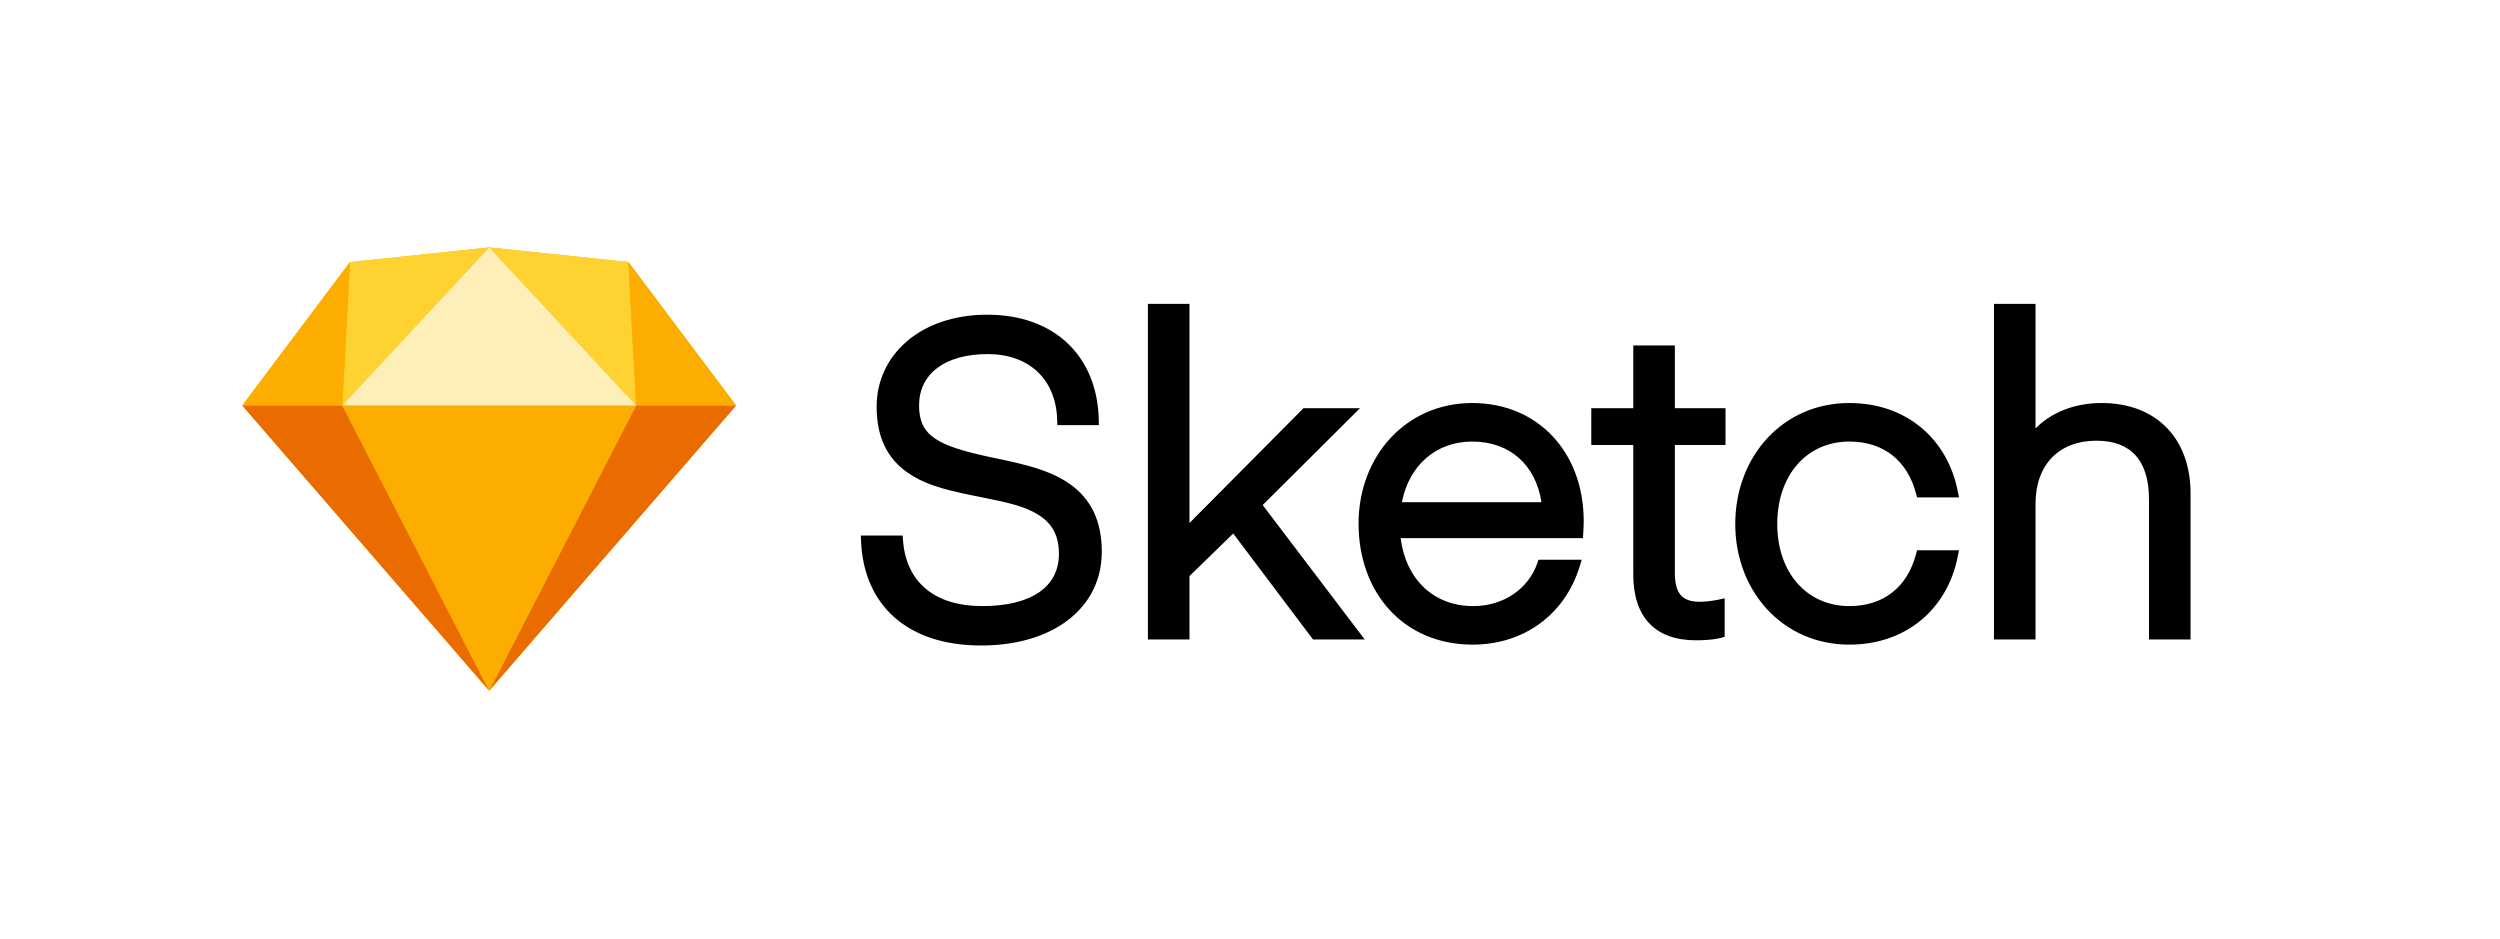
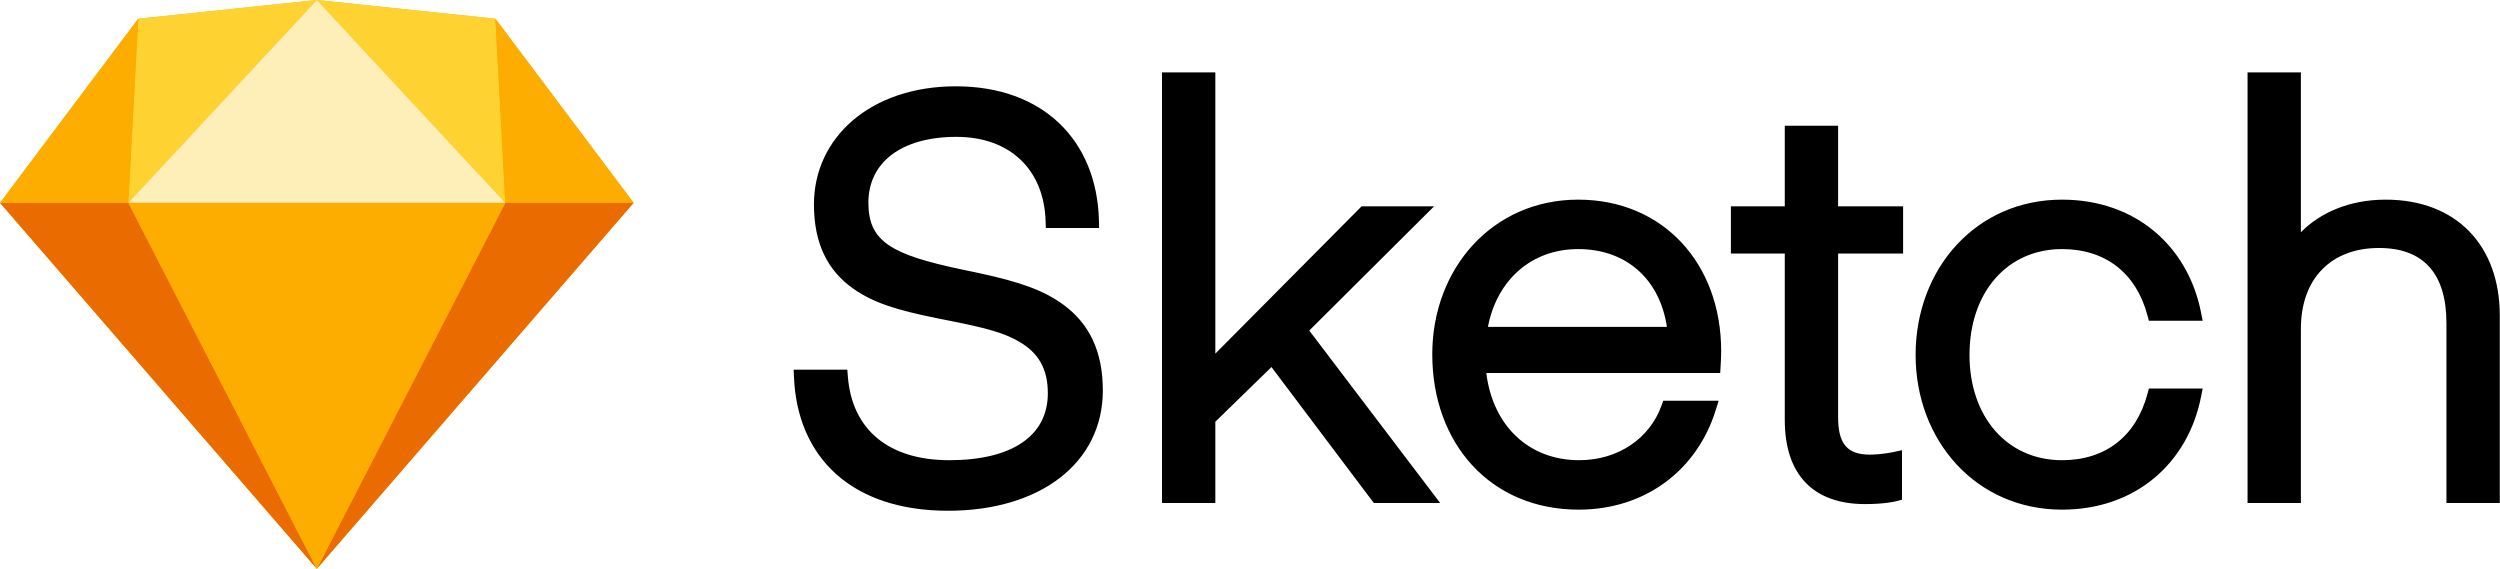
- <svg xmlns="http://www.w3.org/2000/svg" viewBox="0 0 485 182" style="background:#fff">
+ <svg xmlns="http://www.w3.org/2000/svg" viewBox="47 48 378 86" style="background:#fff">
  <g transform="translate(47, 48)" fill="none" fill-rule="evenodd">
    <path d="M128.189,56.862 L128.116,55.89 L127.142,55.89 L121.094,55.89 L120,55.89 L120.045,56.983 C120.544,69.16 128.754,77.226 143.354,77.226 C157.279,77.226 166.748,69.991 166.748,59.04 C166.748,53.118 164.694,48.928 160.779,46.066 C157.768,43.865 154.167,42.624 148.196,41.329 C147.797,41.243 147.382,41.154 146.883,41.049 C146.588,40.987 145.526,40.765 145.582,40.777 C134.739,38.504 131.3,36.529 131.3,30.648 C131.3,24.567 136.273,20.694 144.614,20.694 C152.729,20.694 157.858,25.65 158.096,33.452 L158.128,34.47 L159.146,34.47 L165.11,34.47 L166.184,34.47 L166.16,33.396 C165.879,21.235 157.719,13.05 144.53,13.05 C131.603,13.05 123.068,20.828 123.068,30.9 C123.068,36.805 125.12,40.917 129.041,43.664 C132.028,45.757 135.488,46.867 141.592,48.099 C141.878,48.157 142.176,48.217 142.531,48.287 C142.751,48.331 142.999,48.38 143.465,48.472 C149.241,49.614 151.789,50.32 154.114,51.672 C157,53.35 158.432,55.747 158.432,59.46 C158.432,65.907 153.012,69.582 143.522,69.582 C134.437,69.582 128.799,65.026 128.189,56.862 Z M183.758,12 L183.758,10.95 L182.708,10.95 L176.744,10.95 L175.694,10.95 L175.694,12 L175.694,75 L175.694,76.05 L176.744,76.05 L182.708,76.05 L183.758,76.05 L183.758,75 L183.758,63.767 L192.246,55.5 L207.405,75.632 L207.72,76.05 L208.244,76.05 L215.636,76.05 L217.751,76.05 L216.472,74.365 L197.959,49.98 L215.033,32.988 L216.835,31.194 L214.292,31.194 L206.312,31.194 L205.875,31.194 L205.567,31.504 L183.758,53.468 L183.758,12 Z M259.106,56.394 L260.092,56.394 L260.154,55.409 C260.165,55.236 260.181,54.95 260.197,54.605 C260.209,54.332 260.22,54.066 260.227,53.815 C260.236,53.542 260.24,53.294 260.24,53.076 C260.24,39.897 251.511,30.186 238.61,30.186 C225.733,30.186 216.56,40.523 216.56,53.58 C216.56,67.016 225.318,77.058 238.694,77.058 C248.808,77.058 256.622,71.057 259.437,61.954 L259.858,60.594 L258.434,60.594 L252.218,60.594 L251.476,60.594 L251.228,61.293 C249.46,66.275 244.674,69.582 238.778,69.582 C231.07,69.582 225.696,64.288 224.728,56.394 L259.106,56.394 Z M224.972,49.422 C226.333,42.354 231.532,37.662 238.61,37.662 C245.905,37.662 250.94,42.2 252.041,49.422 L224.972,49.422 Z M286.7,38.334 L287.75,38.334 L287.75,37.284 L287.75,32.244 L287.75,31.194 L286.7,31.194 L277.922,31.194 L277.922,20.064 L277.922,19.014 L276.872,19.014 L270.908,19.014 L269.858,19.014 L269.858,20.064 L269.858,31.194 L262.76,31.194 L261.71,31.194 L261.71,32.244 L261.71,37.284 L261.71,38.334 L262.76,38.334 L269.858,38.334 L269.858,63.492 C269.858,71.745 274.139,76.218 281.996,76.218 C283.367,76.218 284.55,76.136 285.542,75.998 C286.156,75.913 286.579,75.825 286.813,75.76 L287.582,75.546 L287.582,74.748 L287.582,69.372 L287.582,68.069 L286.309,68.346 C286.258,68.357 286.155,68.378 286.008,68.406 C285.758,68.452 285.48,68.499 285.182,68.543 C284.419,68.655 283.661,68.727 282.964,68.74 C282.892,68.741 282.822,68.742 282.752,68.742 C279.31,68.742 277.922,67.125 277.922,63.072 L277.922,38.334 L286.7,38.334 Z M311.774,77.058 C322.936,77.058 330.817,69.995 332.796,60 L333.044,58.746 L331.766,58.746 L325.718,58.746 L324.911,58.746 L324.703,59.526 C323.008,65.905 318.406,69.582 311.774,69.582 C303.498,69.582 297.788,63.053 297.788,53.664 C297.788,44.202 303.488,37.662 311.774,37.662 C318.406,37.662 323.008,41.339 324.703,47.718 L324.911,48.498 L325.718,48.498 L331.766,48.498 L333.044,48.498 L332.796,47.244 C330.817,37.249 322.936,30.186 311.774,30.186 C298.808,30.186 289.64,40.596 289.64,53.664 C289.64,66.66 298.821,77.058 311.774,77.058 Z M347.894,12 L347.894,10.95 L346.844,10.95 L340.88,10.95 L339.83,10.95 L339.83,12 L339.83,75 L339.83,76.05 L340.88,76.05 L346.844,76.05 L347.894,76.05 L347.894,75 L347.894,49.716 C347.894,42.012 352.583,37.494 359.696,37.494 C366.49,37.494 369.902,41.427 369.902,48.876 L369.902,75 L369.902,76.05 L370.952,76.05 L376.916,76.05 L377.966,76.05 L377.966,75 L377.966,47.7 C377.966,37.178 371.45,30.186 360.704,30.186 C355.175,30.186 350.731,32.212 347.894,35.119 L347.894,12 Z" fill="#000000" />
    <path d="M20.903,2.831 L47.903,0 L74.903,2.831 L95.806,30.666 L47.903,86 L0,30.666 L20.903,2.831 Z" fill="#FDB300" />
    <g transform="translate(0, 30.6663)">
      <polygon fill="#EA6C00" points="19.403 0 47.903 55.334 0 0" />
      <polygon fill="#EA6C00" transform="translate(71.85484, 27.66685) scale(-1, 1) translate(-71.85484, -27.66685)" points="67.306 0 95.806 55.334 47.903 0" />
      <polygon fill="#FDAD00" points="19.403 0 76.403 0 47.903 55.334" />
    </g>
    <polygon fill="#FDD231" points="47.903 0 20.903 2.831 19.403 30.666" />
    <polygon fill="#FDD231" transform="translate(62.15323, 15.33315) scale(-1, 1) translate(-62.15323, -15.33315)" points="76.403 0 49.403 2.831 47.903 30.666" />
    <polygon fill="#FDAD00" transform="translate(85.35484, 16.74888) scale(-1, 1) translate(-85.35484, -16.74888)" points="74.903 30.666 95.806 2.831 94.306 30.666" />
    <polygon fill="#FDAD00" points="0 30.666 20.903 2.831 19.403 30.666" />
    <polygon fill="#FEEEB7" points="47.903 0 19.403 30.666 76.403 30.666" />
  </g>
</svg>
